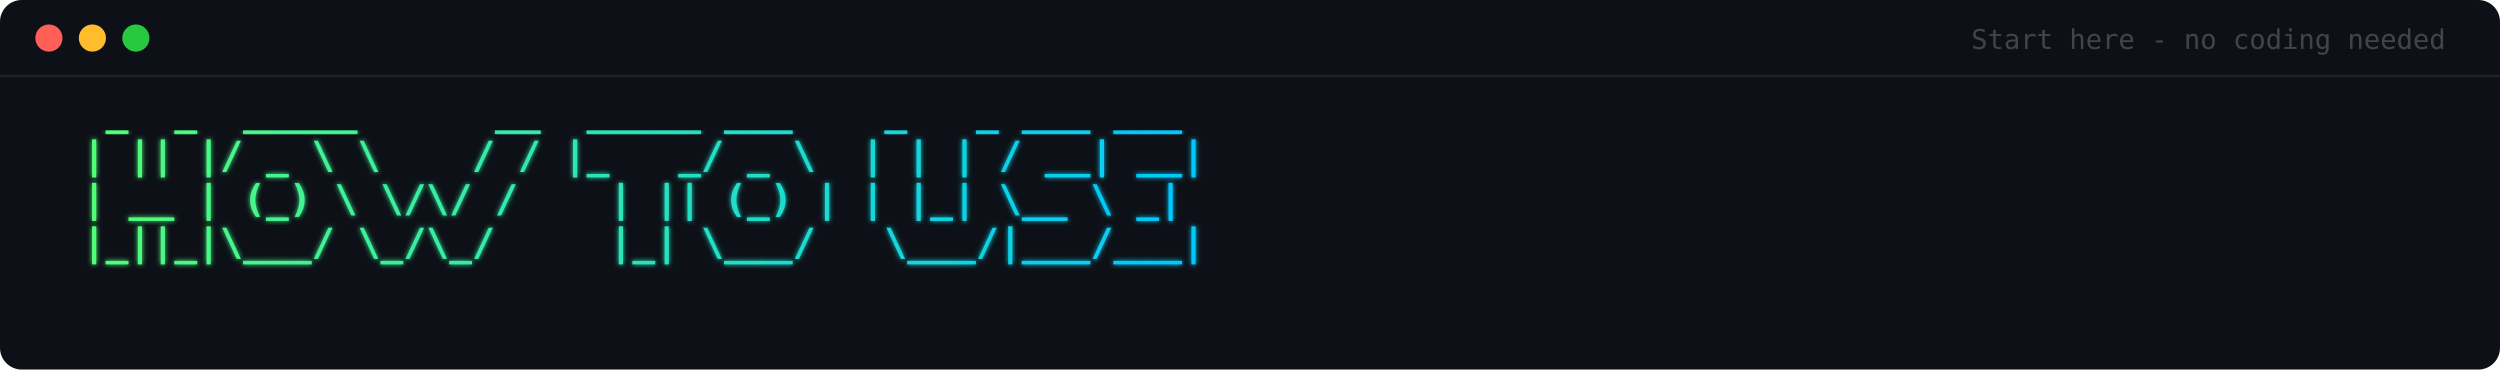
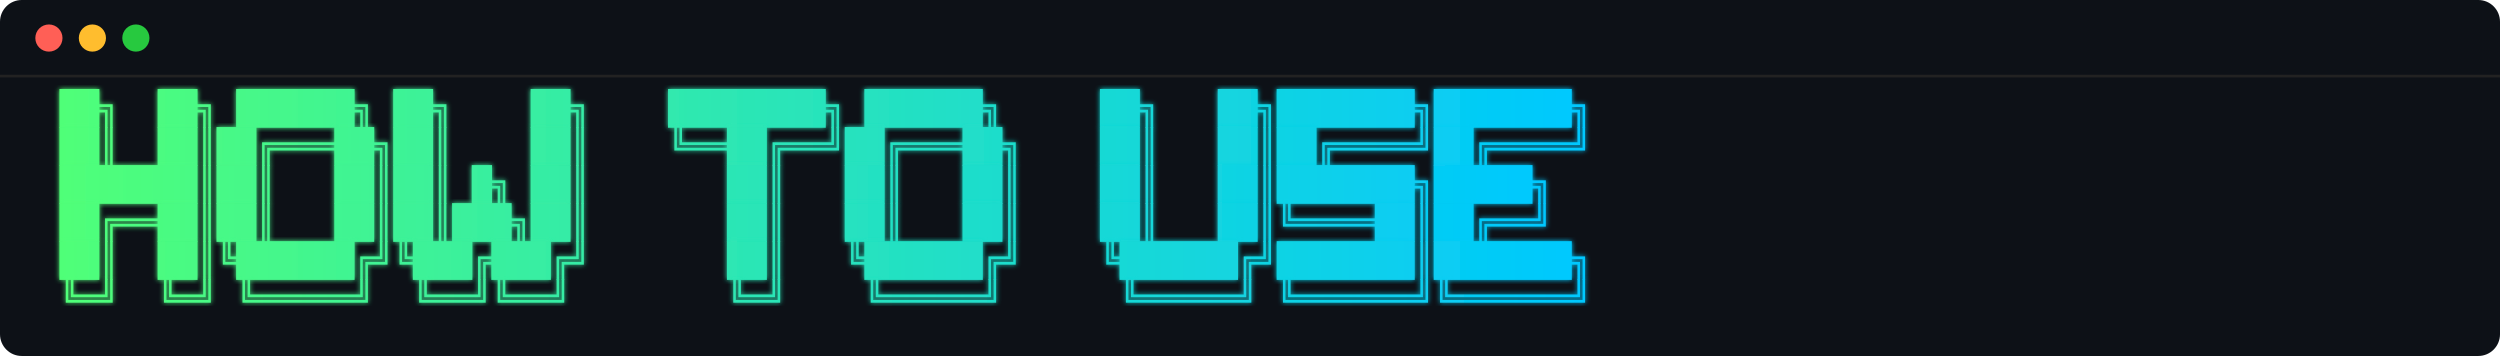
- <svg xmlns="http://www.w3.org/2000/svg" width="920" height="136">
+ <svg xmlns="http://www.w3.org/2000/svg" width="920" height="131">
  <defs>
    <linearGradient id="g" x1="0%" y1="0%" x2="100%" y2="0%">
      <stop offset="0%" style="stop-color:#50ff78" />
      <stop offset="100%" style="stop-color:#00c8ff" />
    </linearGradient>
    <filter id="glow">
      <feGaussianBlur stdDeviation="1" result="b" />
      <feMerge>
        <feMergeNode in="b" />
        <feMergeNode in="SourceGraphic" />
      </feMerge>
    </filter>
  </defs>
  <rect width="100%" height="100%" rx="8" fill="#0d1117" />
  <circle cx="18" cy="14" r="5" fill="#ff5f56" />
  <circle cx="34" cy="14" r="5" fill="#ffbd2e" />
  <circle cx="50" cy="14" r="5" fill="#27c93f" />
-   <text x="900" y="18" text-anchor="end" fill="#444" font-family="'SF Mono',monospace" font-size="10">Start here - no coding needed</text>
  <line x1="0" y1="28" x2="920" y2="28" stroke="#222" stroke-width="1" />
-   <text x="22" y="46" fill="url(#g)" font-family="'SF Mono','Fira Code',monospace" font-size="14" font-weight="bold" filter="url(#glow)" xml:space="preserve">  _  _  _____      __  _____ ___    _   _ ___ ___ </text>
-   <text x="22" y="62" fill="url(#g)" font-family="'SF Mono','Fira Code',monospace" font-size="14" font-weight="bold" filter="url(#glow)" xml:space="preserve"> | || |/ _ \ \    / / |_   _/ _ \  | | | / __| __|</text>
-   <text x="22" y="78" fill="url(#g)" font-family="'SF Mono','Fira Code',monospace" font-size="14" font-weight="bold" filter="url(#glow)" xml:space="preserve"> | __ | (_) \ \/\/ /    | || (_) | | |_| \__ \ _| </text>
-   <text x="22" y="94" fill="url(#g)" font-family="'SF Mono','Fira Code',monospace" font-size="14" font-weight="bold" filter="url(#glow)" xml:space="preserve"> |_||_|\___/ \_/\_/     |_| \___/   \___/|___/___|</text>
+   <text x="22" y="44" fill="url(#g)" font-family="'SF Mono','Fira Code',monospace" font-size="12" font-weight="bold" filter="url(#glow)" xml:space="preserve">██╗  ██╗ ██████╗ ██╗    ██╗    ████████╗ ██████╗     ██╗   ██╗███████╗███████╗</text>
+   <text x="22" y="58" fill="url(#g)" font-family="'SF Mono','Fira Code',monospace" font-size="12" font-weight="bold" filter="url(#glow)" xml:space="preserve">██║  ██║██╔═══██╗██║    ██║    ╚══██╔══╝██╔═══██╗    ██║   ██║██╔════╝██╔════╝</text>
+   <text x="22" y="72" fill="url(#g)" font-family="'SF Mono','Fira Code',monospace" font-size="12" font-weight="bold" filter="url(#glow)" xml:space="preserve">███████║██║   ██║██║ █╗ ██║       ██║   ██║   ██║    ██║   ██║███████╗█████╗  </text>
+   <text x="22" y="86" fill="url(#g)" font-family="'SF Mono','Fira Code',monospace" font-size="12" font-weight="bold" filter="url(#glow)" xml:space="preserve">██╔══██║██║   ██║██║███╗██║       ██║   ██║   ██║    ██║   ██║╚════██║██╔══╝  </text>
+   <text x="22" y="100" fill="url(#g)" font-family="'SF Mono','Fira Code',monospace" font-size="12" font-weight="bold" filter="url(#glow)" xml:space="preserve">██║  ██║╚██████╔╝╚███╔███╔╝       ██║   ╚██████╔╝    ╚██████╔╝███████║███████╗</text>
+   <text x="22" y="114" fill="url(#g)" font-family="'SF Mono','Fira Code',monospace" font-size="12" font-weight="bold" filter="url(#glow)" xml:space="preserve">╚═╝  ╚═╝ ╚═════╝  ╚══╝╚══╝        ╚═╝    ╚═════╝      ╚═════╝ ╚══════╝╚══════╝</text>
</svg>
